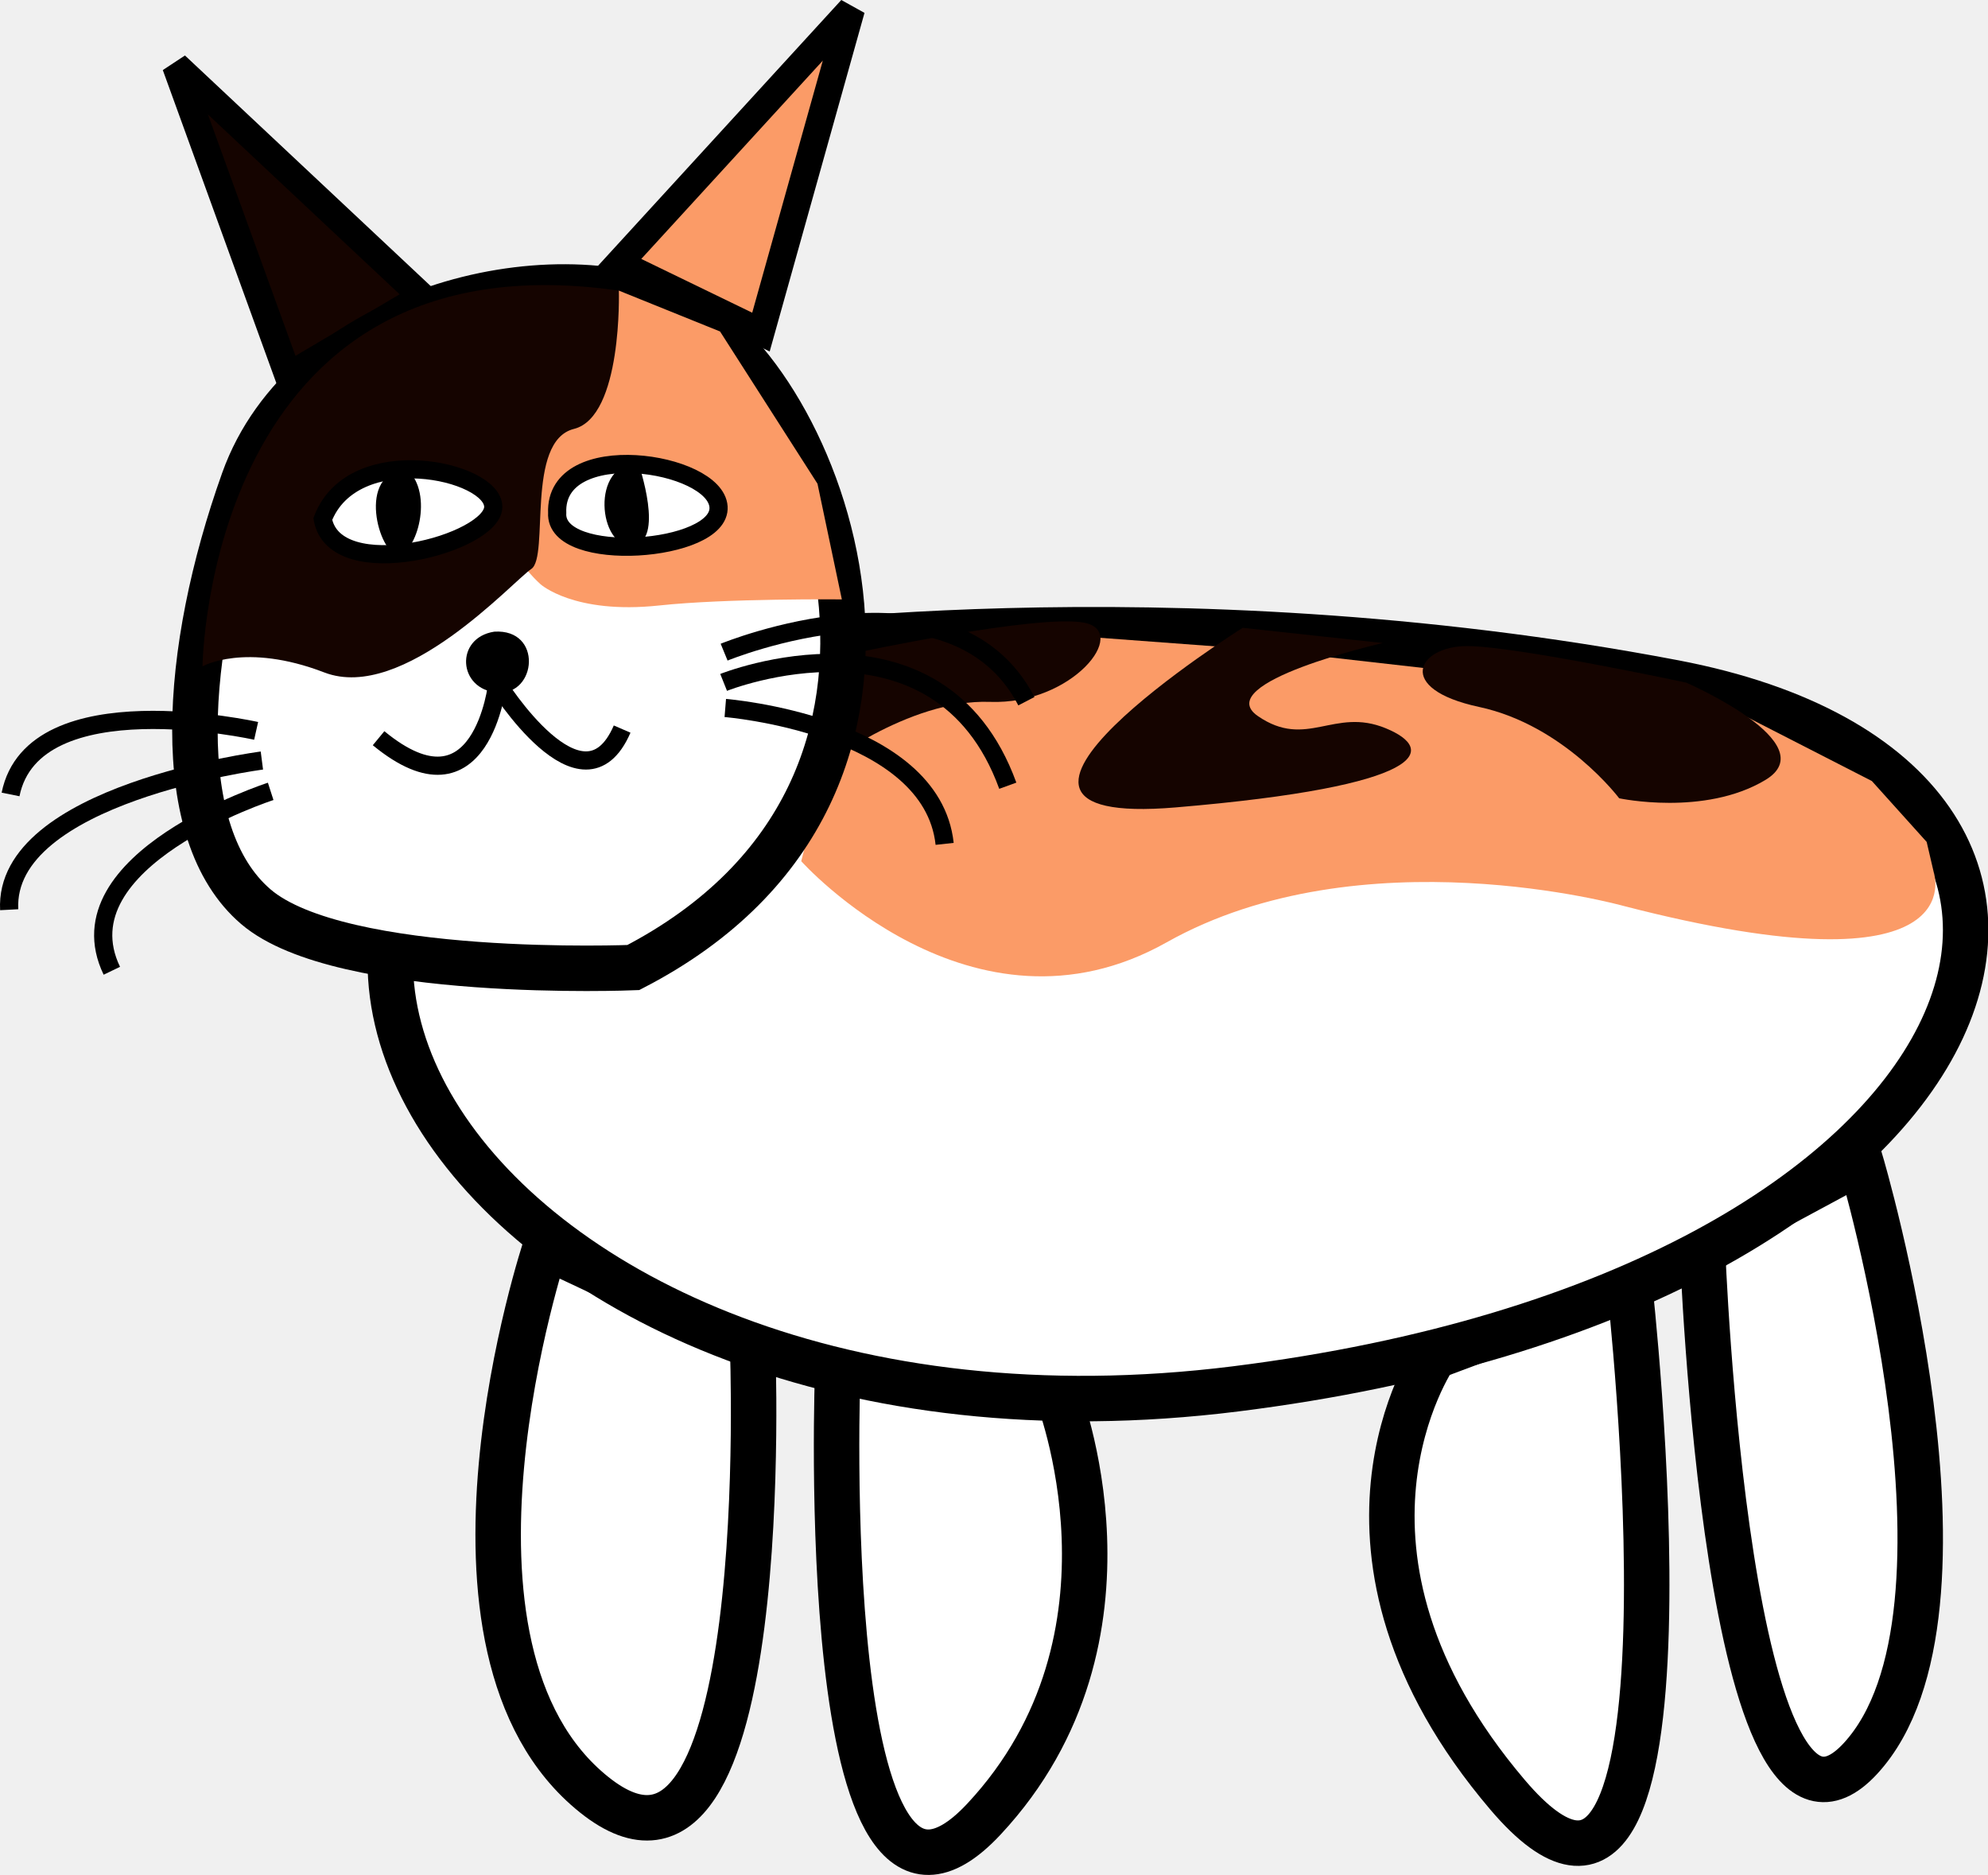
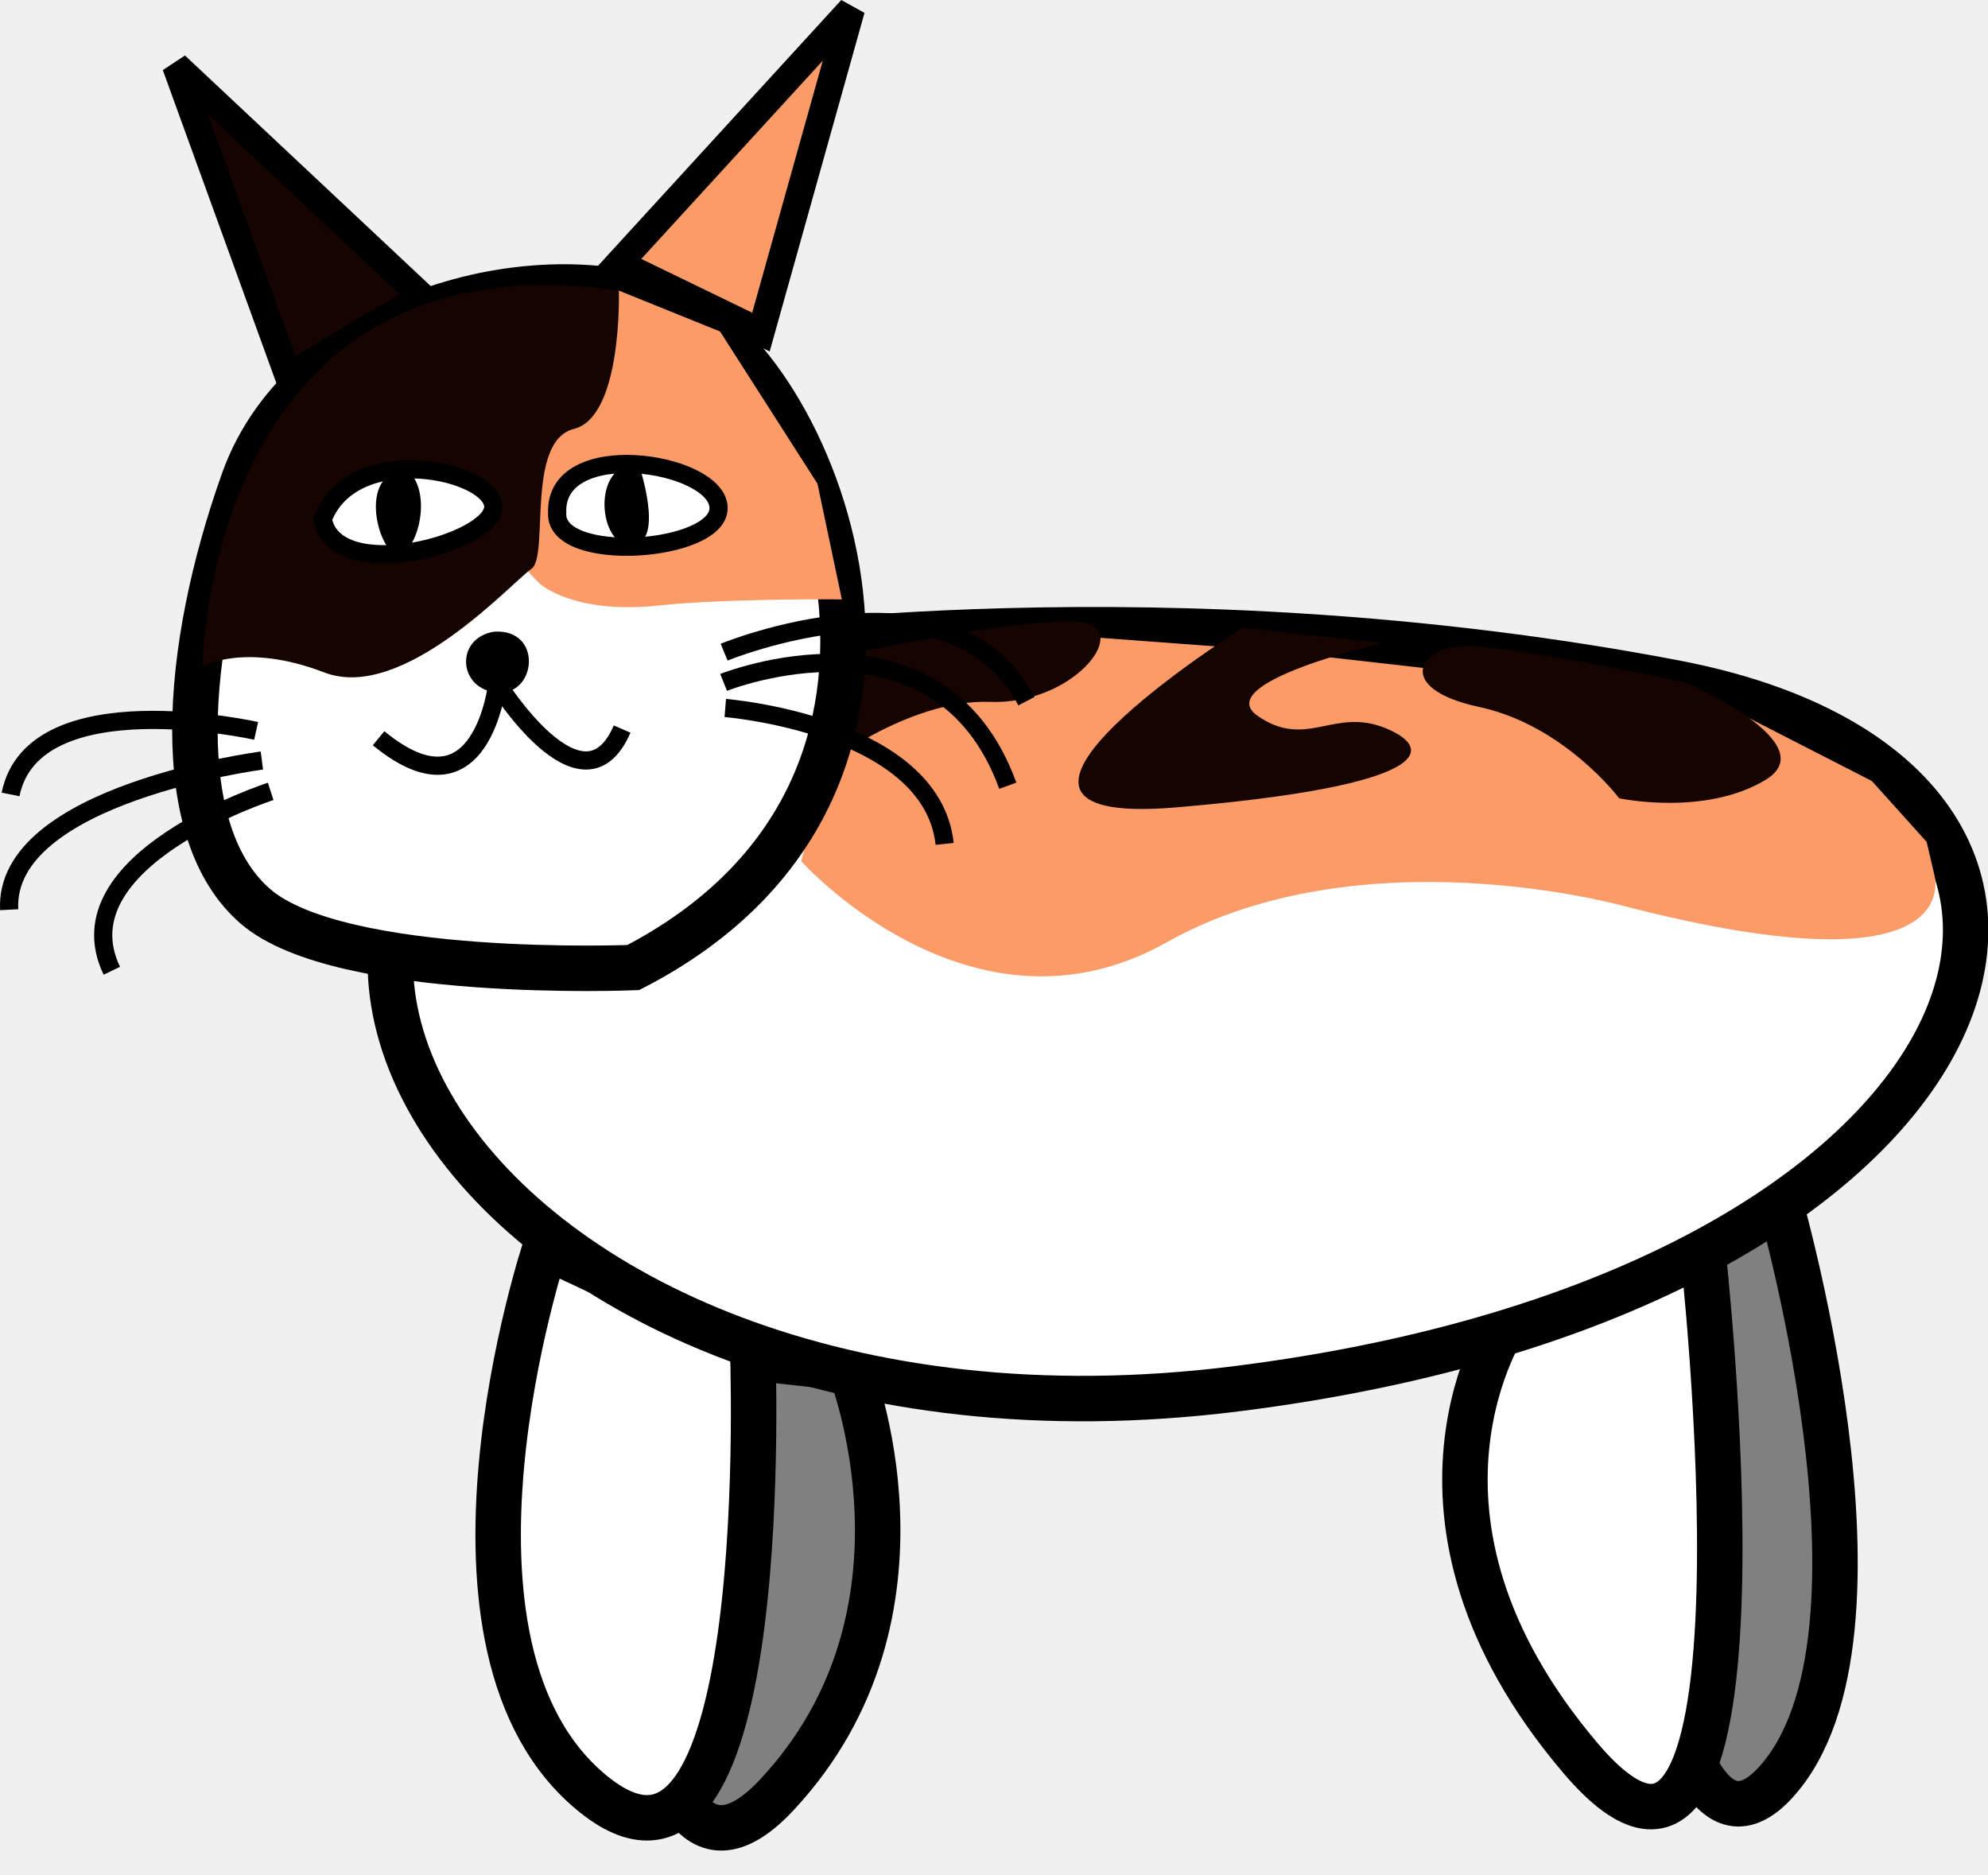
<svg xmlns="http://www.w3.org/2000/svg" width="218.639mm" height="206.214mm" viewBox="0 0 218.639 206.214" version="1.1" id="svg_cat">
  <defs id="defs2" />
  <g id="cat" style="display:inline" transform="translate(-124.8257,-215.1031)">
-     <g id="right_legs" style="fill:#ffffff;fill-opacity:1">
-       <path style="font-variation-settings:normal;opacity:1;vector-effect:none;fill:#ffffff;fill-opacity:1;stroke:#000000;stroke-width:5;stroke-linecap:butt;stroke-linejoin:miter;stroke-miterlimit:4;stroke-dasharray:none;stroke-dashoffset:0;stroke-opacity:1;-inkscape-stroke:none;stop-color:#000000;stop-opacity:1" d="M 329.464,342.857 312.054,352.232 C 312.054,352.232 314.732,424.554 329.464,408.482 344.196,392.411 329.464,342.857 329.464,342.857 Z" id="leg4" />
-       <path style="font-variation-settings:normal;opacity:1;vector-effect:none;fill:#ffffff;fill-opacity:1;stroke:#000000;stroke-width:5;stroke-linecap:butt;stroke-linejoin:miter;stroke-miterlimit:4;stroke-dasharray:none;stroke-dashoffset:0;stroke-opacity:1;-inkscape-stroke:none;stop-color:#000000;stop-opacity:1" d="M 282.589,364.286 304.018,356.25 C 304.018,356.25 313.393,439.286 290.625,412.5 267.857,385.714 282.589,364.286 282.589,364.286 Z" id="leg3" />
+     <g id="right_legs" style="fill:none;fill-opacity:1">
+       <path style="font-variation-settings:normal;opacity:1;vector-effect:none;fill:#808080;fill-opacity:1;stroke:#000000;stroke-width:5;stroke-linecap:butt;stroke-linejoin:miter;stroke-miterlimit:4;stroke-dasharray:none;stroke-dashoffset:0;stroke-opacity:1;-inkscape-stroke:none;stop-color:#000000;stop-opacity:1" d="M 320.089,345.536 302.679,354.911 C 302.679,354.911 305.357,427.232 320.089,411.161 334.821,395.089 320.089,345.536 320.089,345.536 Z" id="leg4" />
+       <path style="font-variation-settings:normal;opacity:1;vector-effect:none;fill:#ffffff;fill-opacity:1;stroke:#000000;stroke-width:5;stroke-linecap:butt;stroke-linejoin:miter;stroke-miterlimit:4;stroke-dasharray:none;stroke-dashoffset:0;stroke-opacity:1;-inkscape-stroke:none;stop-color:#000000;stop-opacity:1" d="M 290.625,360.268 312.054,352.232 C 312.054,352.232 321.429,435.268 298.661,408.482 275.893,381.696 290.625,360.268 290.625,360.268 Z" id="leg3" />
    </g>
    <g id="left_legs" style="fill:#ffffff;fill-opacity:1">
-       <path style="font-variation-settings:normal;opacity:1;vector-effect:none;fill:#ffffff;fill-opacity:1;stroke:#000000;stroke-width:5;stroke-linecap:butt;stroke-linejoin:miter;stroke-miterlimit:4;stroke-dasharray:none;stroke-dashoffset:0;stroke-opacity:1;-inkscape-stroke:none;stop-color:#000000;stop-opacity:1" d="M 241.071,368.304 216.964,365.625 C 216.964,365.625 214.286,435.268 233.036,415.179 251.786,395.089 241.071,368.304 241.071,368.304 Z" id="leg2" />
+       <path style="font-variation-settings:normal;opacity:1;vector-effect:none;fill:#808080;fill-opacity:1;stroke:#000000;stroke-width:5;stroke-linecap:butt;stroke-linejoin:miter;stroke-miterlimit:4;stroke-dasharray:none;stroke-dashoffset:0;stroke-opacity:1;-inkscape-stroke:none;stop-color:#000000;stop-opacity:1" d="M 218.304,365.625 194.196,362.946 C 194.196,362.946 191.518,432.589 210.268,412.5 229.018,392.411 218.304,365.625 218.304,365.625 Z" id="leg2" />
      <path style="font-variation-settings:normal;opacity:1;vector-effect:none;fill:#ffffff;fill-opacity:1;stroke:#000000;stroke-width:5;stroke-linecap:butt;stroke-linejoin:miter;stroke-miterlimit:4;stroke-dasharray:none;stroke-dashoffset:0;stroke-opacity:1;-inkscape-stroke:none;stop-color:#000000;stop-opacity:1" d="M 184.821,352.232 207.589,362.946 C 207.589,362.946 210.268,428.571 190.179,412.5 170.089,396.429 184.821,352.232 184.821,352.232 Z" id="leg1" />
    </g>
    <g id="body">
      <path style="font-variation-settings:normal;opacity:1;vector-effect:none;fill:#ffffff;fill-opacity:1;stroke:#000000;stroke-width:5;stroke-linecap:butt;stroke-linejoin:miter;stroke-miterlimit:4;stroke-dasharray:none;stroke-dashoffset:0;stroke-opacity:1;-inkscape-stroke:none;stop-color:#000000;stop-opacity:1" d="M 204.464,286.83 C 204.464,286.83 252.679,279.464 308.929,290.179 365.179,300.893 346.429,357.143 260.714,367.857 175,378.571 132.143,305.58 204.464,286.83 Z" id="body_outline" />
      <path style="font-variation-settings:normal;opacity:1;vector-effect:none;fill:#fb9b67;fill-opacity:1;stroke:none;stroke-width:5;stroke-linecap:butt;stroke-linejoin:miter;stroke-miterlimit:4;stroke-dasharray:none;stroke-dashoffset:0;stroke-opacity:1;-inkscape-stroke:none;stop-color:#000000;stop-opacity:1" d="M 212.946,309.821 C 212.946,309.821 231.696,330.804 253.125,318.75 274.554,306.696 303.348,314.732 303.348,314.732 342.187,324.777 337.5,311.049 337.5,311.049 L 336.719,307.701 330.692,301.004 316.964,293.973 296.54,290.29 264.062,286.607 241.518,284.933 218.75,286.942 Z" id="back_colouring1" />
      <path style="font-variation-settings:normal;opacity:1;vector-effect:none;fill:#150400;fill-opacity:1;stroke:none;stroke-width:5;stroke-linecap:butt;stroke-linejoin:miter;stroke-miterlimit:4;stroke-dasharray:none;stroke-dashoffset:0;stroke-opacity:1;-inkscape-stroke:none;stop-color:#000000;stop-opacity:1" d="M 218.75,286.942 214.955,299.665 C 214.955,299.665 224.665,291.964 233.705,292.299 242.746,292.634 249.107,284.598 244.085,283.594 239.062,282.589 218.75,286.942 218.75,286.942 Z" id="back_colouring2" />
      <path style="font-variation-settings:normal;opacity:1;vector-effect:none;fill:#150400;fill-opacity:1;stroke:none;stroke-width:5;stroke-linecap:butt;stroke-linejoin:miter;stroke-miterlimit:4;stroke-dasharray:none;stroke-dashoffset:0;stroke-opacity:1;-inkscape-stroke:none;stop-color:#000000;stop-opacity:1" d="M 261.496,284.152 C 261.496,284.152 226.339,306.25 254.129,303.906 281.92,301.562 282.924,297.545 277.232,295.201 271.54,292.857 268.527,297.545 263.17,293.862 257.812,290.179 276.897,285.826 276.897,285.826 Z" id="back_colouring3" />
      <path style="font-variation-settings:normal;opacity:1;vector-effect:none;fill:#150400;fill-opacity:1;stroke:none;stroke-width:5;stroke-linecap:butt;stroke-linejoin:miter;stroke-miterlimit:4;stroke-dasharray:none;stroke-dashoffset:0;stroke-opacity:1;-inkscape-stroke:none;stop-color:#000000;stop-opacity:1" d="M 302.902,302.902 C 302.902,302.902 296.875,294.866 287.5,292.857 278.125,290.848 280.804,286.161 286.161,286.161 291.518,286.161 310.268,290.179 310.268,290.179 310.268,290.179 325.67,296.875 318.973,300.893 312.277,304.911 302.902,302.902 302.902,302.902 Z" id="back_colouring4" />
    </g>
    <g id="head">
      <path style="font-variation-settings:normal;opacity:1;fill:#fb9b67;fill-opacity:1;stroke:#000000;stroke-width:3;stroke-linecap:butt;stroke-linejoin:miter;stroke-miterlimit:4;stroke-dasharray:none;stroke-dashoffset:0;stroke-opacity:1;stop-color:#000000;stop-opacity:1" d="M 192.888,244.053 208.514,251.629 218.458,216.116 Z" id="ear_right" />
      <path style="font-variation-settings:normal;opacity:1;fill:#150400;fill-opacity:1;stroke:#000000;stroke-width:3;stroke-linecap:butt;stroke-linejoin:miter;stroke-miterlimit:4;stroke-dasharray:none;stroke-dashoffset:0;stroke-opacity:1;stop-color:#000000;stop-opacity:1" d="M 156.529,256.451 144.141,222.299 171.261,247.746 Z" id="ear_left" />
      <path style="font-variation-settings:normal;opacity:1;vector-effect:none;fill:#ffffff;fill-opacity:1;stroke:#000000;stroke-width:5;stroke-linecap:butt;stroke-linejoin:miter;stroke-miterlimit:4;stroke-dasharray:none;stroke-dashoffset:0;stroke-opacity:1;-inkscape-stroke:none;stop-color:#000000;stop-opacity:1" d="M 194.475,321.518 C 233.315,301.429 214.565,255.893 199.833,249.197 185.1,242.5 158.315,249.197 151.618,267.947 144.922,286.697 143.583,306.786 152.958,314.822 162.333,322.857 194.475,321.518 194.475,321.518 Z" id="head_outline" />
      <g id="mouth">
        <path style="font-variation-settings:normal;opacity:1;fill:none;fill-opacity:1;stroke:#000000;stroke-width:2;stroke-linecap:butt;stroke-linejoin:miter;stroke-miterlimit:4;stroke-dasharray:none;stroke-dashoffset:0;stroke-opacity:1;stop-color:#000000;stop-opacity:1" d="M 179.52,290.268 C 179.52,290.268 177.846,305.67 166.462,296.295" id="mouthpart_left" />
        <path style="font-variation-settings:normal;opacity:1;fill:none;fill-opacity:1;stroke:#000000;stroke-width:2;stroke-linecap:butt;stroke-linejoin:miter;stroke-miterlimit:4;stroke-dasharray:none;stroke-dashoffset:0;stroke-opacity:1;stop-color:#000000;stop-opacity:1" d="M 179.52,290.268 C 179.52,290.268 188.895,305.335 193.248,295.29" id="mouthpart_right" />
        <path style="font-variation-settings:normal;opacity:1;vector-effect:none;fill:#000000;fill-opacity:1;stroke:none;stroke-width:5;stroke-linecap:butt;stroke-linejoin:miter;stroke-miterlimit:4;stroke-dasharray:none;stroke-dashoffset:0;stroke-opacity:1;-inkscape-stroke:none;stop-color:#000000;stop-opacity:1" d="M 179.185,284.576 C 184.542,284.241 183.873,291.607 179.52,291.273 175.167,290.938 174.833,285.246 179.185,284.576 Z" id="mouthpart" />
      </g>
      <g id="whiskers_left">
        <path style="font-variation-settings:normal;opacity:1;fill:none;fill-opacity:1;stroke:#000000;stroke-width:2;stroke-linecap:butt;stroke-linejoin:miter;stroke-miterlimit:4;stroke-dasharray:none;stroke-dashoffset:0;stroke-opacity:1;stop-color:#000000;stop-opacity:1" d="M 152.995,295.487 C 152.995,295.487 128.497,289.99 125.987,302.481" id="whisker_left1" />
        <path style="font-variation-settings:normal;opacity:1;fill:none;fill-opacity:1;stroke:#000000;stroke-width:2;stroke-linecap:butt;stroke-linejoin:miter;stroke-miterlimit:4;stroke-dasharray:none;stroke-dashoffset:0;stroke-opacity:1;stop-color:#000000;stop-opacity:1" d="M 153.627,298.75 C 153.627,298.75 125.167,302.433 125.837,315.157" id="whisker_left2" />
        <path style="font-variation-settings:normal;opacity:1;fill:none;fill-opacity:1;stroke:#000000;stroke-width:2;stroke-linecap:butt;stroke-linejoin:miter;stroke-miterlimit:4;stroke-dasharray:none;stroke-dashoffset:0;stroke-opacity:1;stop-color:#000000;stop-opacity:1" d="M 154.595,302.142 C 154.595,302.142 131.246,309.672 137.125,321.872" id="whisker_left3" />
      </g>
      <g id="whiskers_right">
        <path style="font-variation-settings:normal;opacity:1;fill:none;fill-opacity:1;stroke:#000000;stroke-width:2;stroke-linecap:butt;stroke-linejoin:miter;stroke-miterlimit:4;stroke-dasharray:none;stroke-dashoffset:0;stroke-opacity:1;stop-color:#000000;stop-opacity:1" d="M 204.593,292.97 C 204.593,292.97 227.291,294.802 228.717,307.915" id="whisker_right3" />
        <path style="font-variation-settings:normal;opacity:1;fill:none;fill-opacity:1;stroke:#000000;stroke-width:2;stroke-linecap:butt;stroke-linejoin:miter;stroke-miterlimit:4;stroke-dasharray:none;stroke-dashoffset:0;stroke-opacity:1;stop-color:#000000;stop-opacity:1" d="M 204.41,290.156 C 204.41,290.156 228.086,280.685 235.662,301.52" id="whisker_right2" />
        <path style="font-variation-settings:normal;opacity:1;fill:none;fill-opacity:1;stroke:#000000;stroke-width:2;stroke-linecap:butt;stroke-linejoin:miter;stroke-miterlimit:4;stroke-dasharray:none;stroke-dashoffset:0;stroke-opacity:1;stop-color:#000000;stop-opacity:1" d="M 204.464,286.83 C 204.464,286.83 229.561,276.52 237.708,292.224" id="whisker_right1" />
      </g>
      <path style="font-variation-settings:normal;opacity:1;vector-effect:none;fill:#fb9b67;fill-opacity:1;stroke:none;stroke-width:5;stroke-linecap:butt;stroke-linejoin:miter;stroke-miterlimit:4;stroke-dasharray:none;stroke-dashoffset:0;stroke-opacity:1;-inkscape-stroke:none;stop-color:#000000;stop-opacity:1" d="M 192.888,247.066 204.018,251.562 214.732,268.304 217.411,281.027 C 217.411,281.027 204.766,280.899 197.321,281.696 187.946,282.701 184.263,279.353 184.263,279.353 176.228,271.987 181.25,260.938 181.25,260.938 Z" id="head_colouring_right" />
      <path style="font-variation-settings:normal;opacity:1;vector-effect:none;fill:#150400;fill-opacity:1;stroke:none;stroke-width:5;stroke-linecap:butt;stroke-linejoin:miter;stroke-miterlimit:4;stroke-dasharray:none;stroke-dashoffset:0;stroke-opacity:1;-inkscape-stroke:none;stop-color:#000000;stop-opacity:1" d="M 192.888,247.066 C 192.888,247.066 193.304,260.938 187.946,262.277 182.589,263.616 185.268,276.339 183.259,277.679 181.25,279.018 169.196,292.411 160.491,289.062 151.786,285.714 147.098,288.393 147.098,288.393 147.098,288.393 147.607,240.561 192.888,247.066 Z" id="head_colouring_left" />
      <g id="eye_left">
        <path style="font-variation-settings:normal;opacity:1;fill:#ffffff;fill-opacity:1;stroke:#000000;stroke-width:2;stroke-linecap:butt;stroke-linejoin:miter;stroke-miterlimit:4;stroke-dasharray:none;stroke-dashoffset:0;stroke-opacity:1;stop-color:#000000;stop-opacity:1" d="M 160.324,272.188 C 163.672,263.482 179.074,266.831 179.074,270.848 179.074,274.866 161.663,279.554 160.324,272.188 Z" id="eye_outline_left" />
        <path style="font-variation-settings:normal;opacity:1;vector-effect:none;fill:#000000;fill-opacity:1;stroke:none;stroke-width:5;stroke-linecap:butt;stroke-linejoin:miter;stroke-miterlimit:4;stroke-dasharray:none;stroke-dashoffset:0;stroke-opacity:1;-inkscape-stroke:none;stop-color:#000000;stop-opacity:1" d="M 169.587,266.719 C 163.895,267.054 166.574,276.094 168.583,276.094 170.592,276.094 172.6,269.398 169.587,266.719 Z" id="eye_pupil_left" />
      </g>
      <g id="eye_right">
        <path style="font-variation-settings:normal;opacity:1;fill:#ffffff;fill-opacity:1;stroke:#000000;stroke-width:2;stroke-linecap:butt;stroke-linejoin:miter;stroke-miterlimit:4;stroke-dasharray:none;stroke-dashoffset:0;stroke-opacity:1;stop-color:#000000;stop-opacity:1" d="M 186.105,271.518 C 185.77,263.148 203.516,265.826 203.85,270.848 204.185,275.871 185.77,277.21 186.105,271.518 Z" id="eye_outline_right" />
        <path style="font-variation-settings:normal;opacity:1;vector-effect:none;fill:#000000;fill-opacity:1;stroke:none;stroke-width:5;stroke-linecap:butt;stroke-linejoin:miter;stroke-miterlimit:4;stroke-dasharray:none;stroke-dashoffset:0;stroke-opacity:1;-inkscape-stroke:none;stop-color:#000000;stop-opacity:1" d="M 195.034,266.049 C 189.676,266.049 190.681,275.424 194.364,275.09 198.047,274.755 195.034,266.049 195.034,266.049 Z" id="eye_pupil_right" />
      </g>
    </g>
  </g>
</svg>
